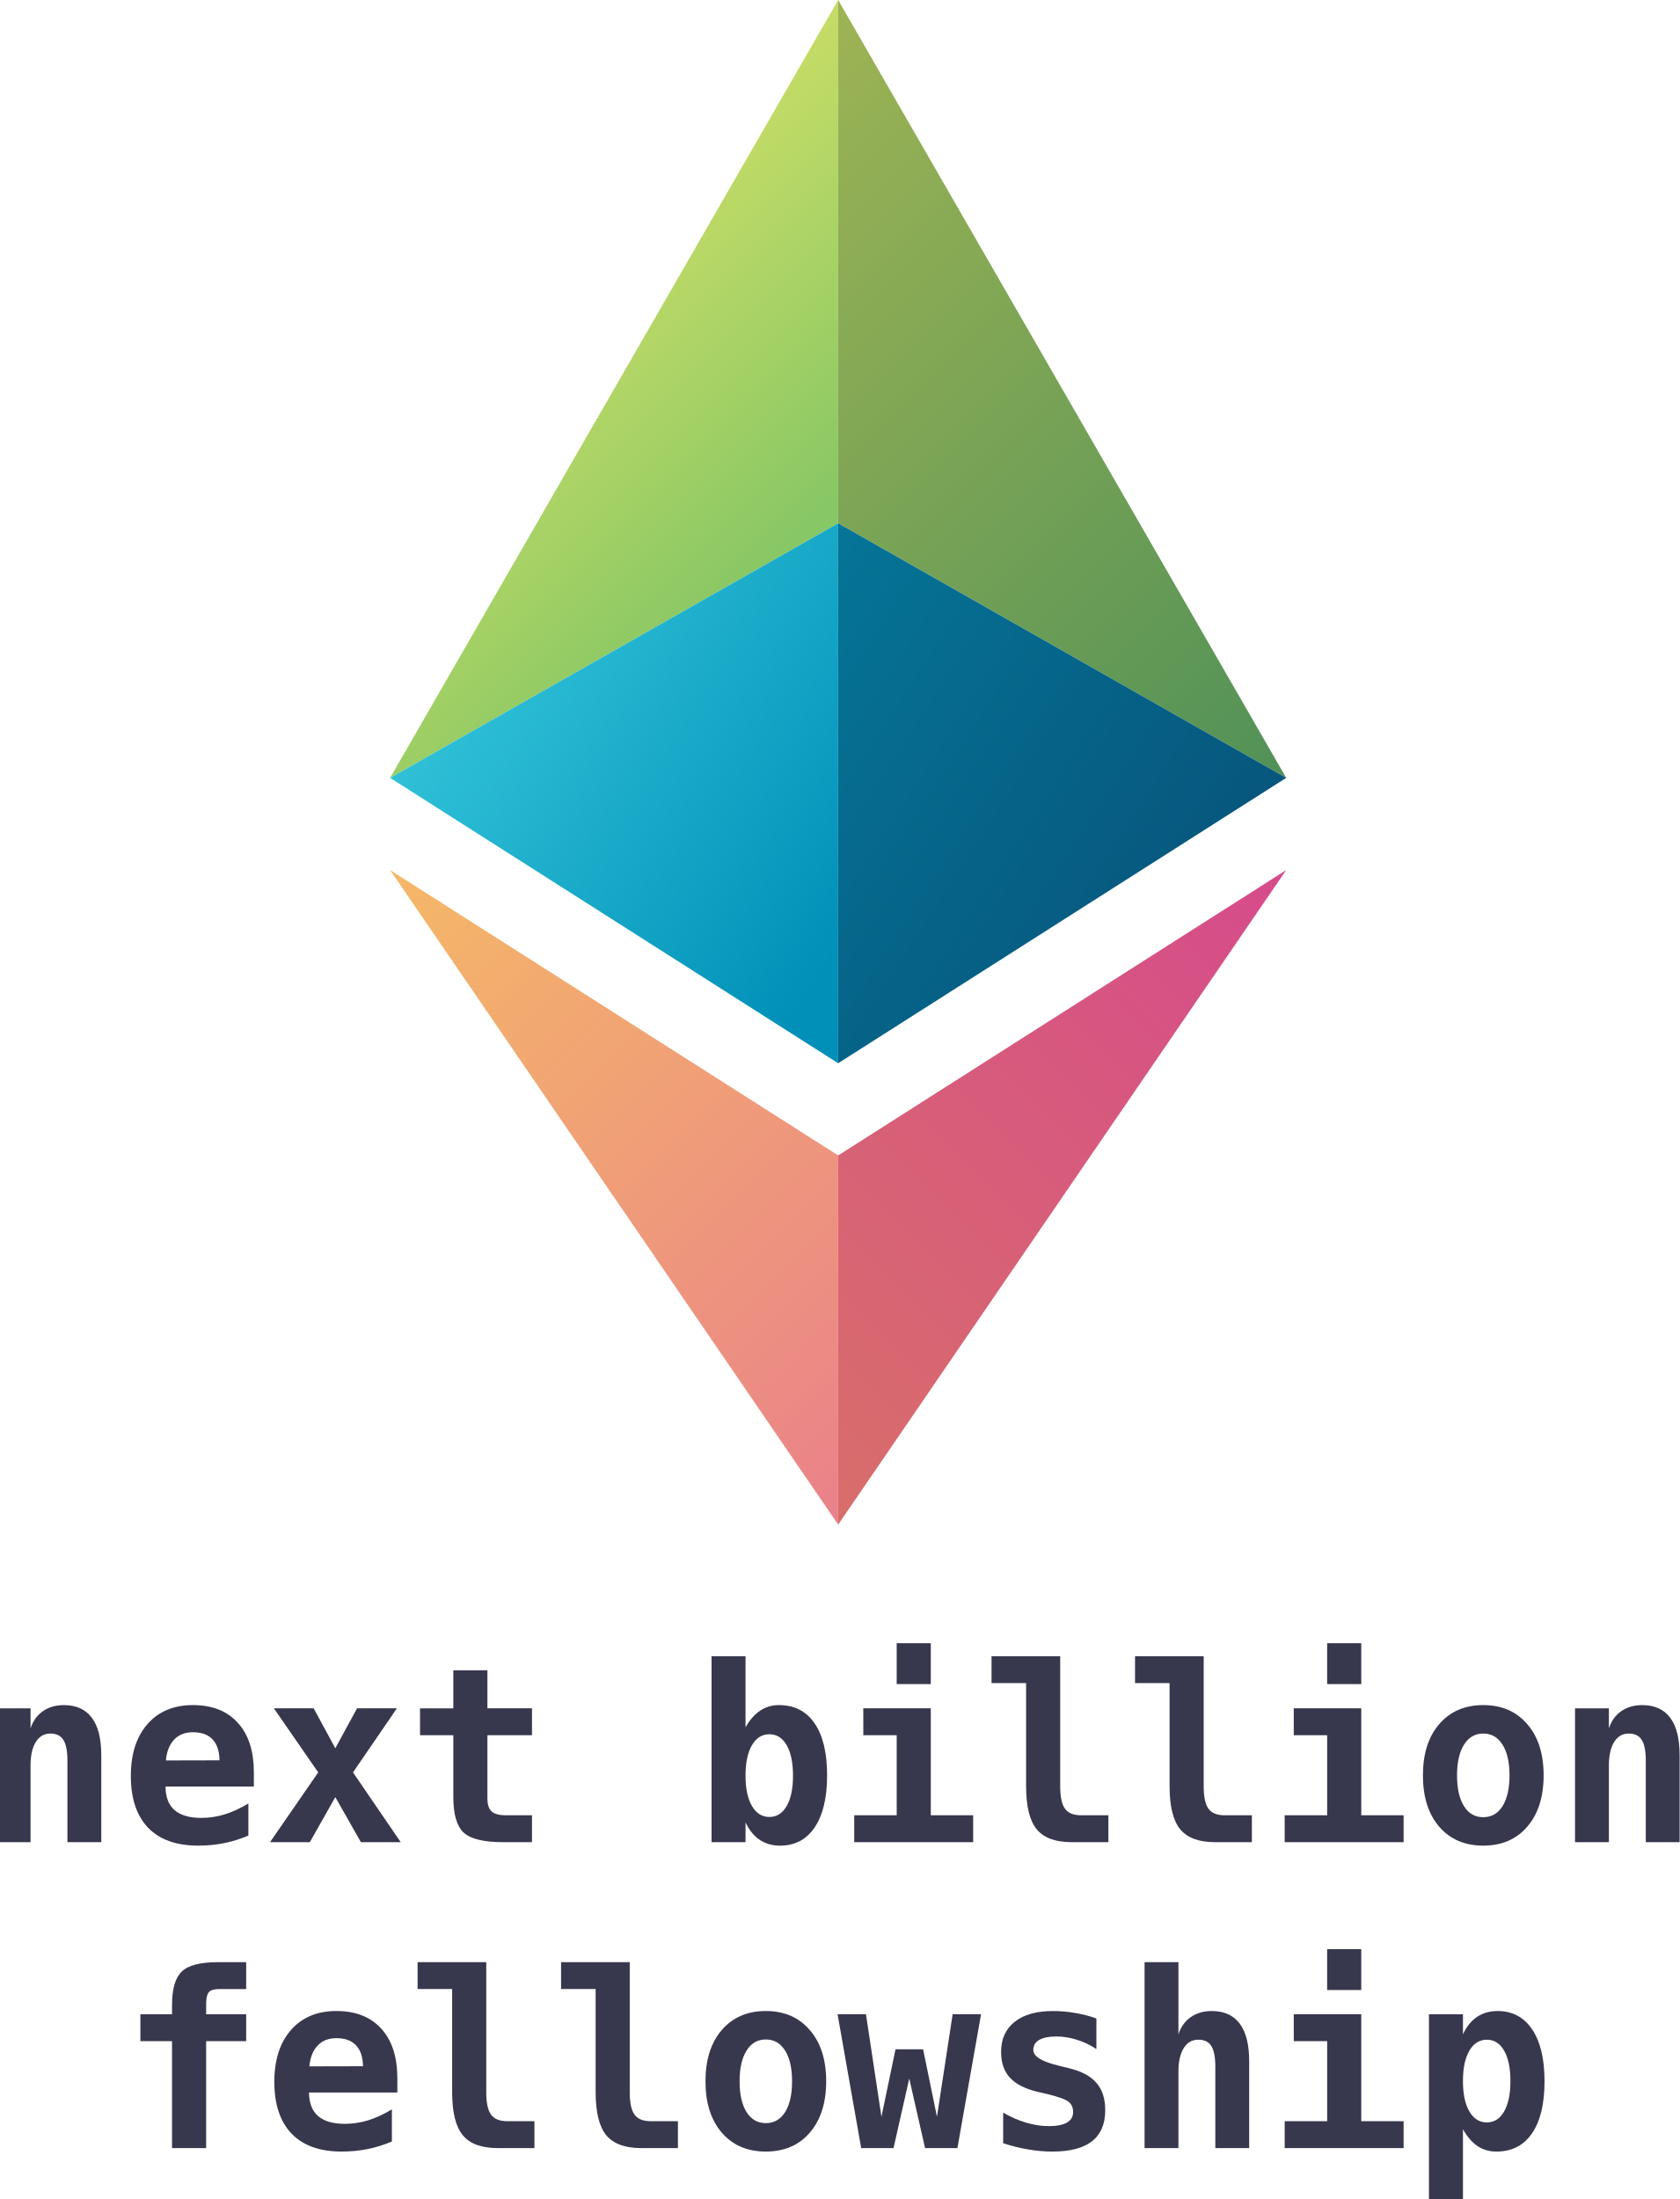
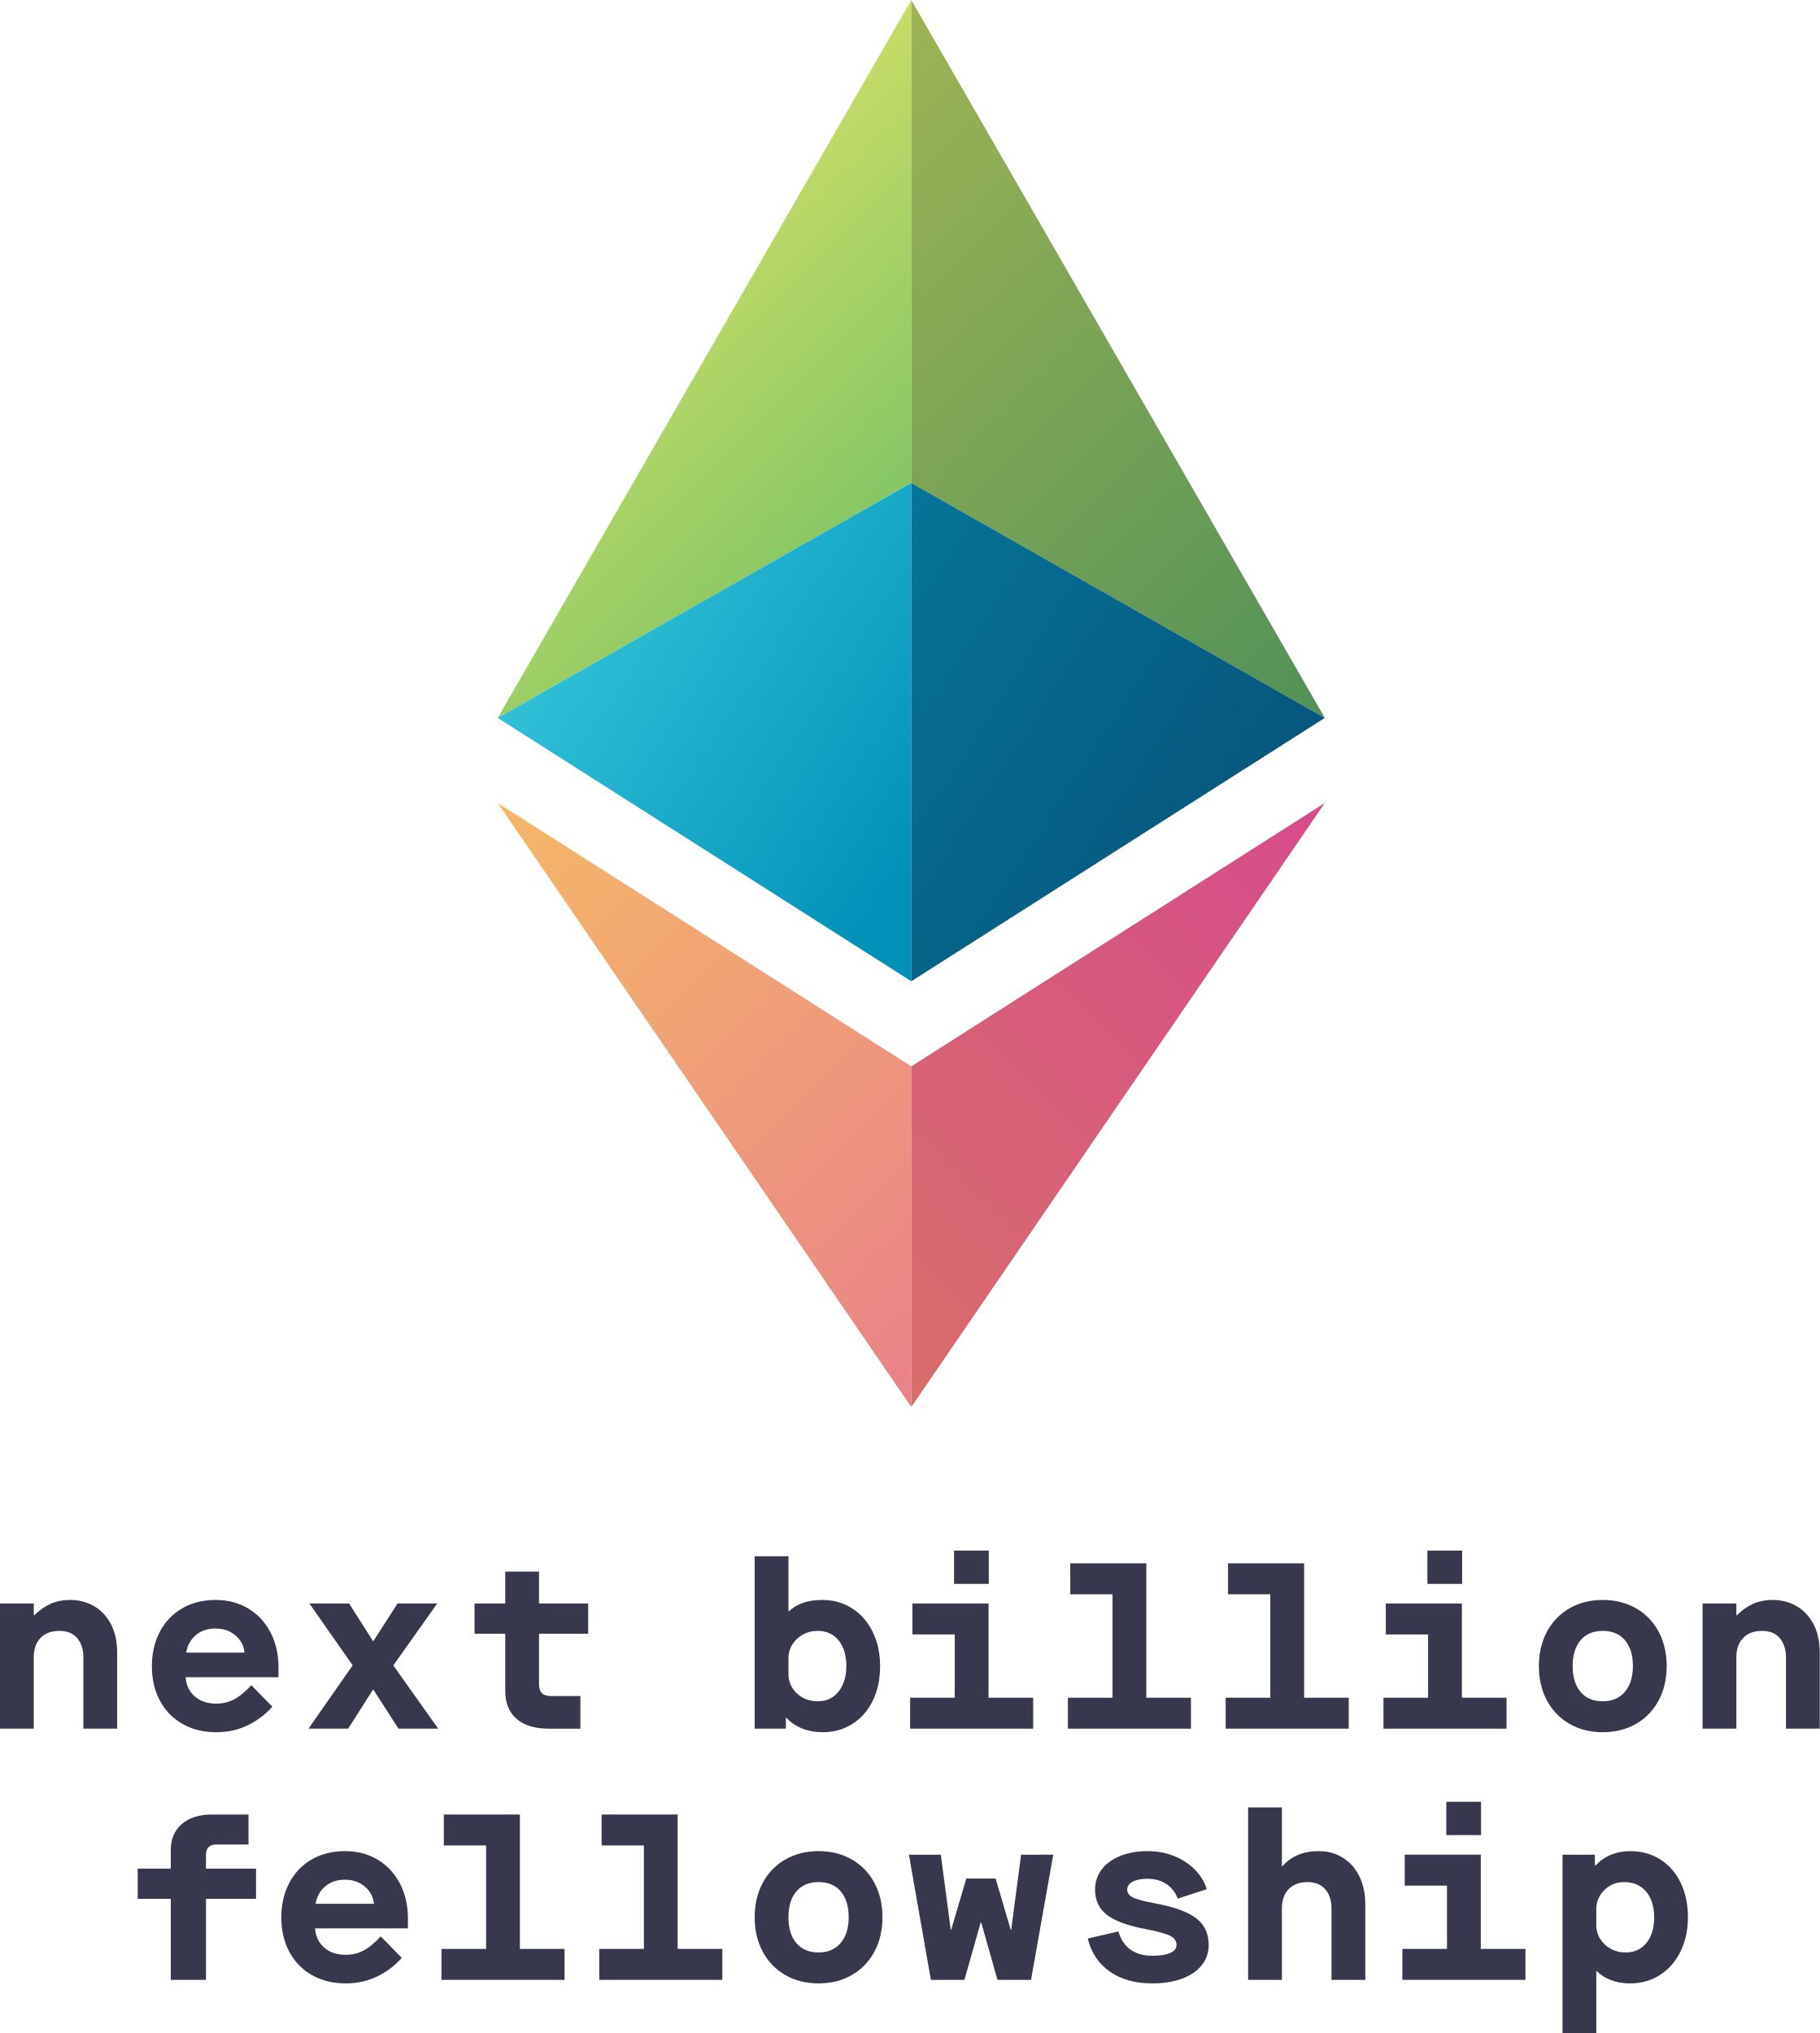
- <svg xmlns="http://www.w3.org/2000/svg" version="1.1" id="Layer_1" x="0px" y="0px" width="199.666px" height="261.398px" viewBox="0 0 199.666 261.398" enable-background="new 0 0 199.666 261.398" xml:space="preserve">
-   <defs id="defs7276" />
-   <g id="g7259">
-     <g id="g7213">
-       <g aria-label="next billion fellowship" transform="scale(0.9868307,1.013345)" id="text7280" style="font-weight:bold;font-size:28.709px;font-family:'DejaVu Sans Mono';-inkscape-font-specification:'DejaVu Sans Mono Bold';text-align:center;text-anchor:middle;fill:#37374d;stroke-width:0">
-         <path d="m 12.201,205.906 v 10.191 H 8.122 v -9.56 q 0,-1.71 -0.491,-2.439 -0.477,-0.743 -1.57,-0.743 -1.107,0 -1.752,0.995 -0.631,0.995 -0.631,2.762 v 8.986 h -4.079 v -15.7 H 3.678 v 2.355 q 0.435,-1.304 1.486,-2.019 1.051,-0.715 2.537,-0.715 2.229,0 3.364,1.486 1.135,1.472 1.135,4.402 z" id="path3677" />
-         <path d="m 29.92,215.326 q -1.43,0.589 -2.916,0.883 -1.486,0.294 -3.14,0.294 -3.939,0 -6.028,-2.103 -2.075,-2.117 -2.075,-6.084 0,-3.841 2.005,-6.07 2.005,-2.229 5.467,-2.229 3.491,0 5.411,2.075 1.935,2.061 1.935,5.818 v 1.668 H 19.939 q 0.014,1.85 1.093,2.762 1.079,0.911 3.224,0.911 1.416,0 2.79,-0.407 1.374,-0.407 2.874,-1.29 z m -3.477,-8.831 q -0.028,-1.626 -0.841,-2.453 -0.799,-0.841 -2.369,-0.841 -1.416,0 -2.257,0.869 -0.841,0.855 -0.995,2.439 z" id="path3679" />
-         <path d="m 47.808,200.397 -5.285,7.514 5.747,8.187 h -4.794 l -3.084,-5.285 -3.07,5.285 h -4.794 l 5.804,-8.187 -5.341,-7.514 h 4.794 l 2.607,4.682 2.621,-4.682 z" id="path3681" />
-         <path d="m 58.714,195.939 v 4.458 h 5.369 v 3.154 h -5.369 v 7.43 q 0,1.051 0.505,1.514 0.519,0.449 1.71,0.449 h 3.154 v 3.154 h -3.448 q -3.533,0 -4.78,-1.121 -1.248,-1.135 -1.248,-4.191 v -7.233 h -4.009 v -3.154 h 4.009 v -4.458 z" id="path3683" />
-         <path d="m 95.526,208.289 q 0,-2.271 -0.757,-3.561 -0.757,-1.29 -2.089,-1.29 -1.332,0 -2.103,1.29 -0.771,1.29 -0.771,3.561 0,2.271 0.771,3.561 0.771,1.29 2.103,1.29 1.332,0 2.089,-1.29 0.757,-1.29 0.757,-3.561 z M 89.806,202.626 q 0.757,-1.304 1.752,-1.949 1.009,-0.659 2.271,-0.659 2.79,0 4.29,2.131 1.514,2.131 1.514,6.112 0,3.925 -1.486,6.084 -1.486,2.159 -4.177,2.159 -1.416,0 -2.467,-0.687 -1.051,-0.687 -1.696,-2.047 v 2.327 h -4.093 v -21.812 h 4.093 z" id="path3685" />
-         <path d="m 103.993,200.397 h 8.131 v 12.546 h 5.103 v 3.154 h -14.327 v -3.154 h 5.117 v -9.392 h -4.023 z m 4.023,-7.64 h 4.107 v 4.794 h -4.107 z" id="path3687" />
-         <path d="m 123.604,209.551 v -12.112 h -4.163 v -3.154 h 8.271 v 15.266 q 0,1.85 0.575,2.621 0.575,0.771 1.949,0.771 h 3.28 v 3.154 h -4.43 q -2.93,0 -4.205,-1.514 -1.276,-1.514 -1.276,-5.033 z" id="path3689" />
-         <path d="m 140.889,209.551 v -12.112 h -4.163 v -3.154 h 8.271 v 15.266 q 0,1.85 0.575,2.621 0.575,0.771 1.949,0.771 h 3.28 v 3.154 h -4.43 q -2.93,0 -4.205,-1.514 -1.276,-1.514 -1.276,-5.033 z" id="path3691" />
-         <path d="m 155.846,200.397 h 8.131 v 12.546 h 5.103 v 3.154 h -14.327 v -3.154 h 5.117 v -9.392 h -4.023 z m 4.023,-7.64 h 4.107 v 4.794 h -4.107 z" id="path3693" />
-         <path d="m 178.668,203.355 q -1.472,0 -2.313,1.304 -0.841,1.29 -0.841,3.603 0,2.313 0.841,3.617 0.841,1.29 2.313,1.29 1.486,0 2.327,-1.29 0.841,-1.304 0.841,-3.617 0,-2.313 -0.841,-3.603 -0.841,-1.304 -2.327,-1.304 z m -7.261,4.906 q 0,-3.799 1.963,-6.014 1.977,-2.229 5.299,-2.229 3.336,0 5.299,2.229 1.977,2.215 1.977,6.014 0,3.799 -1.977,6.028 -1.963,2.215 -5.299,2.215 -3.322,0 -5.299,-2.215 -1.963,-2.229 -1.963,-6.028 z" id="path3695" />
-         <path d="m 202.33,205.906 v 10.191 h -4.079 v -9.56 q 0,-1.71 -0.491,-2.439 -0.477,-0.743 -1.57,-0.743 -1.107,0 -1.752,0.995 -0.631,0.995 -0.631,2.762 v 8.986 h -4.079 v -15.7 h 4.079 v 2.355 q 0.435,-1.304 1.486,-2.019 1.051,-0.715 2.537,-0.715 2.229,0 3.364,1.486 1.135,1.472 1.135,4.402 z" id="path3697" />
-         <path d="m 24.832,234.91 v 1.374 h 4.822 v 3.154 h -4.822 v 12.546 H 20.724 v -12.546 h -3.813 v -3.154 h 3.813 v -1.093 q 0,-2.832 1.178,-3.925 1.178,-1.093 4.374,-1.093 h 3.378 v 3.154 H 26.444 q -0.925,0 -1.262,0.336 -0.322,0.336 -0.35,1.248 z" id="path3699" />
-         <path d="m 47.205,251.213 q -1.43,0.589 -2.916,0.883 -1.486,0.294 -3.14,0.294 -3.939,0 -6.028,-2.103 -2.075,-2.117 -2.075,-6.084 0,-3.841 2.005,-6.07 2.005,-2.229 5.467,-2.229 3.491,0 5.411,2.075 1.935,2.061 1.935,5.818 v 1.668 H 37.224 q 0.014,1.85 1.093,2.762 1.079,0.911 3.224,0.911 1.416,0 2.79,-0.407 1.374,-0.407 2.874,-1.29 z m -3.477,-8.831 q -0.028,-1.626 -0.841,-2.453 -0.799,-0.841 -2.369,-0.841 -1.416,0 -2.257,0.869 -0.841,0.855 -0.995,2.439 z" id="path3701" />
-         <path d="m 54.466,245.437 v -12.112 h -4.163 v -3.154 h 8.271 v 15.266 q 0,1.85 0.575,2.621 0.575,0.771 1.949,0.771 h 3.28 v 3.154 h -4.43 q -2.93,0 -4.205,-1.514 -1.276,-1.514 -1.276,-5.033 z" id="path3703" />
-         <path d="m 71.751,245.437 v -12.112 h -4.163 v -3.154 h 8.271 v 15.266 q 0,1.85 0.575,2.621 0.575,0.771 1.949,0.771 h 3.28 v 3.154 h -4.43 q -2.93,0 -4.205,-1.514 -1.276,-1.514 -1.276,-5.033 z" id="path3705" />
-         <path d="m 92.245,239.241 q -1.472,0 -2.313,1.304 -0.841,1.29 -0.841,3.603 0,2.313 0.841,3.617 0.841,1.29 2.313,1.29 1.486,0 2.327,-1.29 0.841,-1.304 0.841,-3.617 0,-2.313 -0.841,-3.603 -0.841,-1.304 -2.327,-1.304 z m -7.261,4.906 q 0,-3.799 1.963,-6.014 1.977,-2.229 5.299,-2.229 3.336,0 5.299,2.229 1.977,2.215 1.977,6.014 0,3.799 -1.977,6.028 -1.963,2.215 -5.299,2.215 -3.322,0 -5.299,-2.215 -1.963,-2.229 -1.963,-6.028 z" id="path3707" />
-         <path d="m 100.895,236.283 h 3.42 l 1.864,12.028 1.696,-7.92 h 3.322 l 1.668,7.92 1.892,-12.028 h 3.42 l -2.846,15.7 h -3.897 l -1.906,-8.159 -1.892,8.159 h -3.897 z" id="path3709" />
-         <path d="m 132.071,236.774 v 3.589 q -1.135,-0.729 -2.369,-1.093 -1.22,-0.378 -2.453,-0.378 -1.374,0 -2.075,0.407 -0.701,0.393 -0.701,1.178 0,1.121 3,1.822 l 0.154,0.042 1.178,0.28 q 2.243,0.533 3.28,1.724 1.051,1.178 1.051,3.196 0,2.425 -1.598,3.645 -1.584,1.206 -4.78,1.206 -1.416,0 -2.902,-0.252 -1.486,-0.238 -3.014,-0.729 v -3.589 q 1.36,0.771 2.762,1.178 1.416,0.407 2.734,0.407 1.444,0 2.187,-0.421 0.743,-0.421 0.743,-1.22 0,-0.785 -0.533,-1.206 -0.519,-0.421 -2.495,-0.897 l -1.135,-0.252 q -2.355,-0.533 -3.434,-1.668 -1.079,-1.135 -1.079,-3.042 0,-2.271 1.64,-3.533 1.64,-1.262 4.612,-1.262 1.332,0 2.649,0.224 1.332,0.21 2.579,0.645 z" id="path3711" />
-         <path d="m 150.477,241.792 v 10.191 h -4.079 v -9.56 q 0,-1.696 -0.491,-2.425 -0.477,-0.729 -1.57,-0.729 -1.121,0 -1.752,0.995 -0.631,0.981 -0.631,2.734 v 8.986 h -4.079 v -21.812 h 4.079 v 8.467 q 0.435,-1.304 1.486,-2.019 1.051,-0.715 2.537,-0.715 2.229,0 3.364,1.486 1.135,1.472 1.135,4.402 z" id="path3713" />
-         <path d="m 155.846,236.283 h 8.131 v 12.546 h 5.103 v 3.154 h -14.327 v -3.154 h 5.117 v -9.392 h -4.023 z m 4.023,-7.64 h 4.107 v 4.794 h -4.107 z" id="path3715" />
-         <path d="m 176.228,249.769 v 8.187 h -4.093 v -21.672 h 4.093 v 2.355 q 0.645,-1.36 1.696,-2.047 1.051,-0.687 2.467,-0.687 2.692,0 4.177,2.159 1.486,2.159 1.486,6.084 0,3.981 -1.514,6.112 -1.5,2.131 -4.29,2.131 -1.262,0 -2.271,-0.645 -0.995,-0.659 -1.752,-1.977 z m 5.719,-5.649 q 0,-2.271 -0.757,-3.561 -0.757,-1.29 -2.089,-1.29 -1.332,0 -2.103,1.29 -0.771,1.29 -0.771,3.561 0,2.271 0.771,3.561 0.771,1.29 2.103,1.29 1.332,0 2.089,-1.29 0.757,-1.29 0.757,-3.561 z" id="path3717" />
-       </g>
-     </g>
-     <g id="g7257">
-       <linearGradient id="SVGID_1_" gradientUnits="userSpaceOnUse" x1="45.073" y1="104.726" x2="110.605" y2="170.258">
-         <stop offset="0" style="stop-color:#F5B867" id="stop7215" />
-         <stop offset="1" style="stop-color:#EA818A" id="stop7217" />
-       </linearGradient>
-       <polygon fill="url(#SVGID_1_)" points="46.373,103.426 99.635,181.228 99.635,137.348   " id="polygon7220" />
-       <linearGradient id="SVGID_2_" gradientUnits="userSpaceOnUse" x1="63.203" y1="36.432" x2="92.956" y2="66.185">
-         <stop offset="0" style="stop-color:#C6DC66" id="stop7222" />
-         <stop offset="1" style="stop-color:#87C765" id="stop7224" />
-       </linearGradient>
-       <polygon fill="url(#SVGID_2_)" points="99.635,62.032 99.635,0 46.373,92.466 99.635,62.201   " id="polygon7227" />
-       <linearGradient id="SVGID_3_" gradientUnits="userSpaceOnUse" x1="61.185" y1="69.658" x2="108.281" y2="100.243">
-         <stop offset="0" style="stop-color:#30C1D8" id="stop7229" />
-         <stop offset="1" style="stop-color:#0090B8" id="stop7231" />
-       </linearGradient>
-       <polygon fill="url(#SVGID_3_)" points="99.635,62.201 46.373,92.466 99.635,126.388   " id="polygon7234" />
-       <linearGradient id="SVGID_4_" gradientUnits="userSpaceOnUse" x1="88.665" y1="170.258" x2="154.197" y2="104.726">
-         <stop offset="0" style="stop-color:#D86E6A" id="stop7236" />
-         <stop offset="1" style="stop-color:#D64B8B" id="stop7238" />
-       </linearGradient>
-       <polygon fill="url(#SVGID_4_)" points="99.635,181.228 152.897,103.426 99.635,137.348   " id="polygon7241" />
-       <linearGradient id="SVGID_5_" gradientUnits="userSpaceOnUse" x1="84.085" y1="15.55" x2="156.949" y2="88.414">
-         <stop offset="0" style="stop-color:#9EB454" id="stop7243" />
-         <stop offset="1" style="stop-color:#519157" id="stop7245" />
-       </linearGradient>
-       <polygon fill="url(#SVGID_5_)" points="99.635,62.201 152.897,92.466 99.635,0 99.635,62.032   " id="polygon7248" />
-       <linearGradient id="SVGID_6_" gradientUnits="userSpaceOnUse" x1="85.963" y1="83.254" x2="137.25" y2="116.56">
-         <stop offset="0" style="stop-color:#057597" id="stop7250" />
-         <stop offset="1" style="stop-color:#07567D" id="stop7252" />
-       </linearGradient>
-       <polygon fill="url(#SVGID_6_)" points="99.635,126.388 152.897,92.466 99.635,62.201   " id="polygon7255" />
-     </g>
+ <svg xmlns="http://www.w3.org/2000/svg" id="Layer_1" data-name="Layer 1" viewBox="0 0 234.378 261.854">
+   <defs>
+     <style>
+       .cls-1 {
+         fill: url(#linear-gradient);
+       }
+ 
+       .cls-2 {
+         fill: #37374d;
+       }
+ 
+       .cls-3 {
+         fill: url(#linear-gradient-3);
+       }
+ 
+       .cls-4 {
+         fill: url(#linear-gradient-4);
+       }
+ 
+       .cls-5 {
+         fill: url(#linear-gradient-2);
+       }
+ 
+       .cls-6 {
+         fill: url(#linear-gradient-6);
+       }
+ 
+       .cls-7 {
+         fill: url(#linear-gradient-5);
+       }
+     </style>
+     <linearGradient id="linear-gradient" x1="62.809" y1="104.726" x2="128.341" y2="170.258" gradientUnits="userSpaceOnUse">
+       <stop offset="0" stop-color="#f5b867" />
+       <stop offset="1" stop-color="#ea818a" />
+     </linearGradient>
+     <linearGradient id="linear-gradient-2" x1="80.939" y1="36.432" x2="110.692" y2="66.185" gradientUnits="userSpaceOnUse">
+       <stop offset="0" stop-color="#c6dc66" />
+       <stop offset="1" stop-color="#87c765" />
+     </linearGradient>
+     <linearGradient id="linear-gradient-3" x1="78.921" y1="69.658" x2="126.017" y2="100.243" gradientUnits="userSpaceOnUse">
+       <stop offset="0" stop-color="#30c1d8" />
+       <stop offset="1" stop-color="#0090b8" />
+     </linearGradient>
+     <linearGradient id="linear-gradient-4" x1="106.401" y1="170.258" x2="171.933" y2="104.726" gradientUnits="userSpaceOnUse">
+       <stop offset="0" stop-color="#d86e6a" />
+       <stop offset="1" stop-color="#d64b8b" />
+     </linearGradient>
+     <linearGradient id="linear-gradient-5" x1="101.821" y1="15.55" x2="174.685" y2="88.414" gradientUnits="userSpaceOnUse">
+       <stop offset="0" stop-color="#9eb454" />
+       <stop offset="1" stop-color="#519157" />
+     </linearGradient>
+     <linearGradient id="linear-gradient-6" x1="103.699" y1="83.254" x2="154.986" y2="116.56" gradientUnits="userSpaceOnUse">
+       <stop offset="0" stop-color="#057597" />
+       <stop offset="1" stop-color="#07567d" />
+     </linearGradient>
+   </defs>
+   <g>
+     <path class="cls-2" d="m0,206.532h4.35v1.521h.062c.648-.649,1.349-1.141,2.099-1.476.75-.335,1.603-.502,2.556-.502,1.055,0,2.039.249,2.951.745.913.498,1.653,1.258,2.221,2.282.568,1.024.853,2.297.853,3.818v9.735h-4.351v-9.157c0-1.035-.264-1.866-.791-2.495-.528-.628-1.288-.943-2.282-.943-1.034,0-1.846.299-2.434.897-.589.599-.883,1.425-.883,2.479v9.218H0v-16.125Z" />
+     <path class="cls-2" d="m19.562,214.625c0-1.683.345-3.174,1.034-4.472.689-1.298,1.653-2.302,2.891-3.012s2.667-1.065,4.29-1.065c1.562,0,2.955.365,4.183,1.095,1.228.73,2.186,1.754,2.875,3.073s1.034,2.819,1.034,4.502v1.278h-11.956c.061,1.015.446,1.836,1.156,2.464.71.629,1.643.943,2.799.943.812,0,1.562-.177,2.251-.532.689-.354,1.44-.968,2.252-1.84l2.707,2.768c-.933,1.035-2.008,1.841-3.225,2.419s-2.545.867-3.985.867c-1.643,0-3.093-.355-4.351-1.065-1.258-.71-2.231-1.708-2.921-2.997s-1.034-2.764-1.034-4.427Zm11.926-1.765c-.081-.892-.472-1.632-1.171-2.221-.7-.588-1.547-.882-2.54-.882-1.035,0-1.887.284-2.556.852-.67.568-1.086,1.319-1.248,2.251h7.515Z" />
+     <path class="cls-2" d="m45.421,214.503l-5.567-7.971h5.111l3.072,4.837h.062l3.103-4.837h5.111l-5.658,7.971,5.78,8.153h-5.111l-3.225-5.02h-.062l-3.194,5.02h-5.111l5.689-8.153Z" />
+     <path class="cls-2" d="m69.425,210.427v6.48c0,.548.127.943.381,1.187.253.243.674.365,1.262.365h3.682v4.198h-4.077c-1.784,0-3.163-.421-4.137-1.263-.974-.841-1.461-2.043-1.461-3.605v-7.362h-3.955v-3.895h3.955v-4.107h4.351v4.107h6.328v3.895h-6.328Z" />
+     <path class="cls-2" d="m101.277,221.257h-.061v1.399h-4.016v-22.209h4.351v7.088h.061c1.034-.973,2.464-1.46,4.29-1.46,1.439,0,2.728.365,3.863,1.095,1.136.73,2.018,1.745,2.646,3.042.629,1.298.943,2.759.943,4.381,0,1.684-.314,3.169-.943,4.457s-1.506,2.287-2.631,2.997c-1.126.709-2.399,1.065-3.818,1.065-1.927,0-3.488-.619-4.686-1.856Zm7.728-6.663c0-1.379-.33-2.479-.988-3.301-.659-.821-1.557-1.232-2.692-1.232-.711,0-1.354.163-1.933.487-.577.325-1.029.75-1.354,1.278s-.486,1.095-.486,1.704v2.099c0,.974.359,1.8,1.08,2.479.72.68,1.627,1.019,2.723,1.019s1.978-.415,2.646-1.247c.67-.832,1.004-1.927,1.004-3.286Z" />
+     <path class="cls-2" d="m133.07,218.671v3.985h-15.851v-3.985h5.75v-8.153h-5.446v-3.986h9.797v12.139h5.75Zm-10.192-18.954h4.473v4.29h-4.473v-4.29Z" />
+     <path class="cls-2" d="m153.393,218.671v3.985h-15.851v-3.985h5.75v-13.326h-5.446v-3.985h9.797v17.311h5.75Z" />
+     <path class="cls-2" d="m173.715,218.671v3.985h-15.851v-3.985h5.75v-13.326h-5.445v-3.985h9.796v17.311h5.75Z" />
+     <path class="cls-2" d="m194.037,218.671v3.985h-15.851v-3.985h5.75v-8.153h-5.445v-3.986h9.796v12.139h5.75Zm-10.191-18.954h4.472v4.29h-4.472v-4.29Z" />
+     <path class="cls-2" d="m198.205,214.595c0-1.663.345-3.139,1.034-4.427.689-1.288,1.658-2.292,2.906-3.012,1.247-.72,2.672-1.08,4.274-1.08,1.622,0,3.058.36,4.305,1.08,1.247.72,2.216,1.724,2.905,3.012.689,1.288,1.034,2.764,1.034,4.427s-.345,3.139-1.034,4.426c-.689,1.289-1.658,2.292-2.905,3.012s-2.683,1.08-4.305,1.08c-1.603,0-3.027-.36-4.274-1.08-1.248-.72-2.217-1.724-2.906-3.012-.689-1.288-1.034-2.763-1.034-4.426Zm12.108,0c0-1.419-.34-2.53-1.019-3.332-.68-.801-1.639-1.202-2.875-1.202-1.218,0-2.166.401-2.845,1.202-.68.801-1.02,1.912-1.02,3.332s.34,2.53,1.02,3.331c.679.802,1.627,1.202,2.845,1.202s2.17-.405,2.859-1.217c.689-.811,1.034-1.917,1.034-3.316Z" />
+     <path class="cls-2" d="m219.288,206.532h4.351v1.521h.061c.649-.649,1.349-1.141,2.1-1.476.75-.335,1.602-.502,2.556-.502,1.054,0,2.038.249,2.951.745.912.498,1.652,1.258,2.221,2.282.567,1.024.852,2.297.852,3.818v9.735h-4.351v-9.157c0-1.035-.264-1.866-.791-2.495-.527-.628-1.288-.943-2.281-.943-1.035,0-1.846.299-2.435.897-.588.599-.882,1.425-.882,2.479v9.218h-4.351v-16.125Z" />
+     <path class="cls-2" d="m21.995,244.574h-4.259v-3.895h4.259v-2.373c0-1.419.472-2.541,1.415-3.362.943-.822,2.246-1.232,3.909-1.232h4.686v3.864h-4.168c-.426,0-.751.112-.974.335-.224.223-.335.538-.335.943v1.825h6.45v3.895h-6.45v10.435h-4.533v-10.435Z" />
+     <path class="cls-2" d="m36.233,246.977c0-1.683.345-3.174,1.034-4.472.689-1.298,1.652-2.302,2.89-3.012s2.667-1.065,4.29-1.065c1.562,0,2.956.365,4.184,1.095,1.227.73,2.185,1.754,2.875,3.073.689,1.318,1.034,2.819,1.034,4.502v1.278h-11.956c.061,1.015.445,1.836,1.155,2.464.71.629,1.644.943,2.8.943.811,0,1.562-.177,2.251-.532.689-.354,1.439-.968,2.251-1.84l2.708,2.768c-.934,1.035-2.008,1.841-3.225,2.419s-2.546.867-3.985.867c-1.644,0-3.094-.355-4.351-1.065-1.258-.71-2.231-1.708-2.921-2.997s-1.034-2.764-1.034-4.427Zm11.926-1.765c-.081-.892-.472-1.632-1.172-2.221-.699-.588-1.547-.882-2.54-.882-1.034,0-1.886.284-2.556.852-.669.568-1.085,1.319-1.247,2.251h7.515Z" />
+     <path class="cls-2" d="m72.711,251.024v3.985h-15.851v-3.985h5.75v-13.326h-5.446v-3.985h9.797v17.311h5.75Z" />
+     <path class="cls-2" d="m93.033,251.024v3.985h-15.851v-3.985h5.75v-13.326h-5.446v-3.985h9.797v17.311h5.75Z" />
+     <path class="cls-2" d="m97.201,246.947c0-1.663.345-3.139,1.034-4.427.689-1.288,1.658-2.292,2.905-3.012,1.247-.72,2.672-1.08,4.274-1.08,1.622,0,3.058.36,4.305,1.08,1.248.72,2.216,1.724,2.905,3.012.689,1.288,1.035,2.764,1.035,4.427s-.346,3.139-1.035,4.426c-.689,1.289-1.657,2.292-2.905,3.012-1.247.72-2.683,1.08-4.305,1.08-1.603,0-3.027-.36-4.274-1.08s-2.216-1.724-2.905-3.012c-.689-1.288-1.034-2.763-1.034-4.426Zm12.108,0c0-1.419-.34-2.53-1.02-3.332-.68-.801-1.638-1.202-2.875-1.202-1.217,0-2.165.401-2.845,1.202-.68.801-1.019,1.912-1.019,3.332s.339,2.53,1.019,3.331c.68.802,1.628,1.202,2.845,1.202s2.17-.405,2.86-1.217c.688-.811,1.034-1.917,1.034-3.316Z" />
+     <path class="cls-2" d="m117.067,238.885h4.107l1.277,9.675h.061l1.947-6.602h3.772l1.947,6.602h.061l1.278-9.675h4.138l-2.86,16.125h-4.32l-2.099-7.393h-.062l-2.099,7.393h-4.32l-2.829-16.125Z" />
+     <path class="cls-2" d="m140.098,249.685l3.955-.913c.283,1.015.796,1.79,1.536,2.328s1.678.806,2.814.806c1.014,0,1.789-.122,2.327-.365.537-.243.807-.588.807-1.034,0-.507-.274-.897-.822-1.171-.547-.274-1.551-.552-3.012-.837-2.394-.446-4.103-1.064-5.126-1.855-1.024-.791-1.536-1.876-1.536-3.255,0-.974.283-1.835.852-2.586.567-.75,1.363-1.333,2.388-1.75,1.024-.416,2.195-.624,3.515-.624,1.805,0,3.407.446,4.807,1.338,1.399.893,2.343,2.08,2.829,3.56l-3.742,1.217c-.304-.811-.796-1.439-1.476-1.886-.68-.446-1.496-.669-2.449-.669-.79,0-1.419.127-1.886.38s-.7.604-.7,1.049c0,.406.259.735.776.989.517.254,1.455.502,2.814.746,2.474.467,4.243,1.11,5.309,1.932,1.064.821,1.597,1.962,1.597,3.423,0,.994-.299,1.866-.897,2.616-.598.75-1.45,1.329-2.556,1.734-1.105.406-2.378.609-3.817.609-2.19,0-4.012-.507-5.461-1.521-1.45-1.014-2.399-2.434-2.845-4.259Z" />
+     <path class="cls-2" d="m160.755,232.8h4.35v7.575h.062c1.136-1.297,2.687-1.947,4.654-1.947,1.177,0,2.221.284,3.134.852.913.568,1.622,1.369,2.13,2.404.507,1.034.761,2.231.761,3.59v9.735h-4.351v-9.157c0-1.075-.274-1.917-.821-2.525-.548-.608-1.299-.913-2.252-.913-1.034,0-1.846.299-2.434.897-.589.599-.883,1.425-.883,2.479v9.218h-4.35v-22.209Z" />
+     <path class="cls-2" d="m196.472,251.024v3.985h-15.851v-3.985h5.75v-8.153h-5.446v-3.986h9.797v12.139h5.75Zm-10.192-18.954h4.473v4.29h-4.473v-4.29Z" />
+     <path class="cls-2" d="m201.247,238.885h4.168v1.399h.062c1.196-1.237,2.707-1.855,4.532-1.855,1.42,0,2.693.355,3.818,1.065,1.126.71,2.003,1.708,2.632,2.997.628,1.288.943,2.773.943,4.457,0,1.623-.315,3.083-.943,4.381-.629,1.298-1.511,2.312-2.646,3.042-1.137.73-2.424,1.095-3.864,1.095-.912,0-1.734-.142-2.464-.426-.73-.284-1.339-.669-1.825-1.156h-.062v7.971h-4.351v-22.97Zm11.805,8.062c0-1.379-.346-2.479-1.034-3.301-.69-.821-1.644-1.232-2.86-1.232-.974,0-1.81.34-2.51,1.019-.7.68-1.05,1.506-1.05,2.479v2.099c0,.609.162,1.177.487,1.704.324.527.775.954,1.354,1.277.578.325,1.222.487,1.932.487,1.136,0,2.033-.411,2.692-1.232s.989-1.921.989-3.301Z" />
  </g>
-   <g id="g7261">
- </g>
-   <g id="g7263">
- </g>
-   <g id="g7265">
- </g>
-   <g id="g7267">
- </g>
-   <g id="g7269">
- </g>
-   <g id="g7271">
- </g>
+   <g>
+     <polygon class="cls-1" points="64.109 103.426 117.371 181.228 117.371 137.348 64.109 103.426" />
+     <polygon class="cls-5" points="117.371 62.032 117.371 0 64.109 92.466 117.371 62.201 117.371 62.032" />
+     <polygon class="cls-3" points="117.371 62.201 64.109 92.466 117.371 126.388 117.371 62.201" />
+     <polygon class="cls-4" points="117.371 181.228 170.633 103.426 117.371 137.348 117.371 181.228" />
+     <polygon class="cls-7" points="117.371 62.201 170.633 92.466 117.371 0 117.371 62.032 117.371 62.201" />
+     <polygon class="cls-6" points="117.371 126.388 170.633 92.466 117.371 62.201 117.371 126.388" />
+   </g>
</svg>
